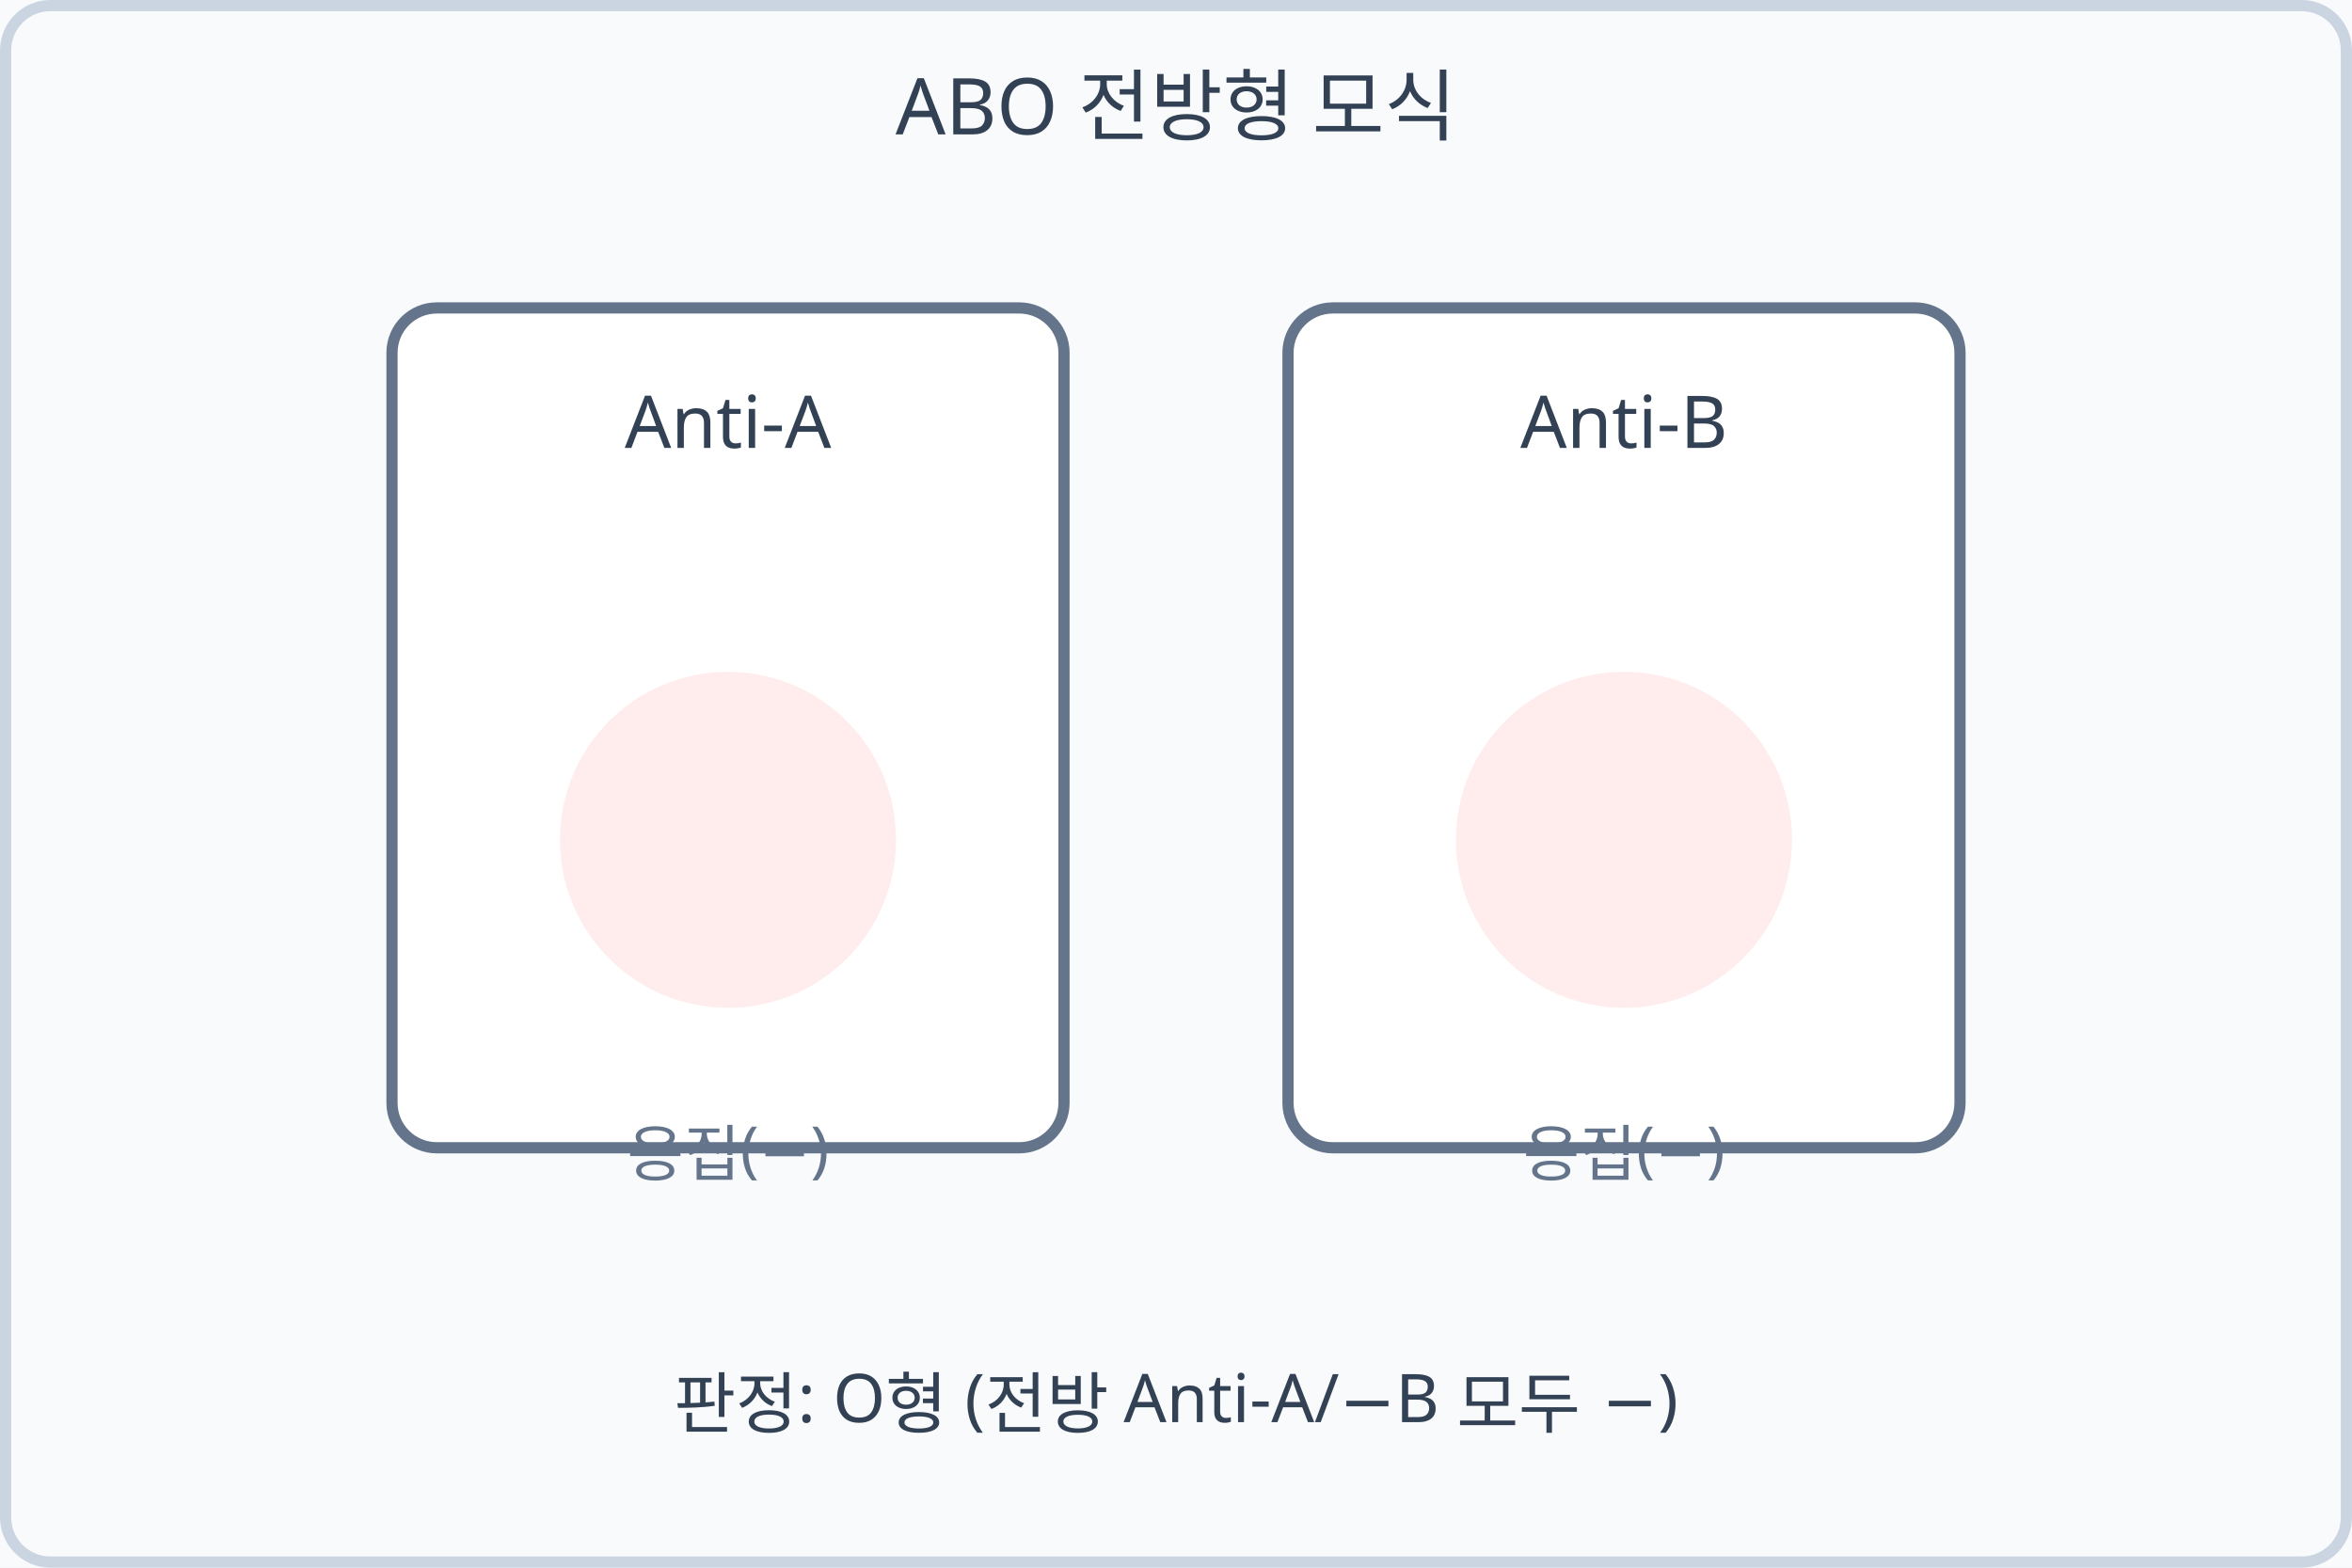
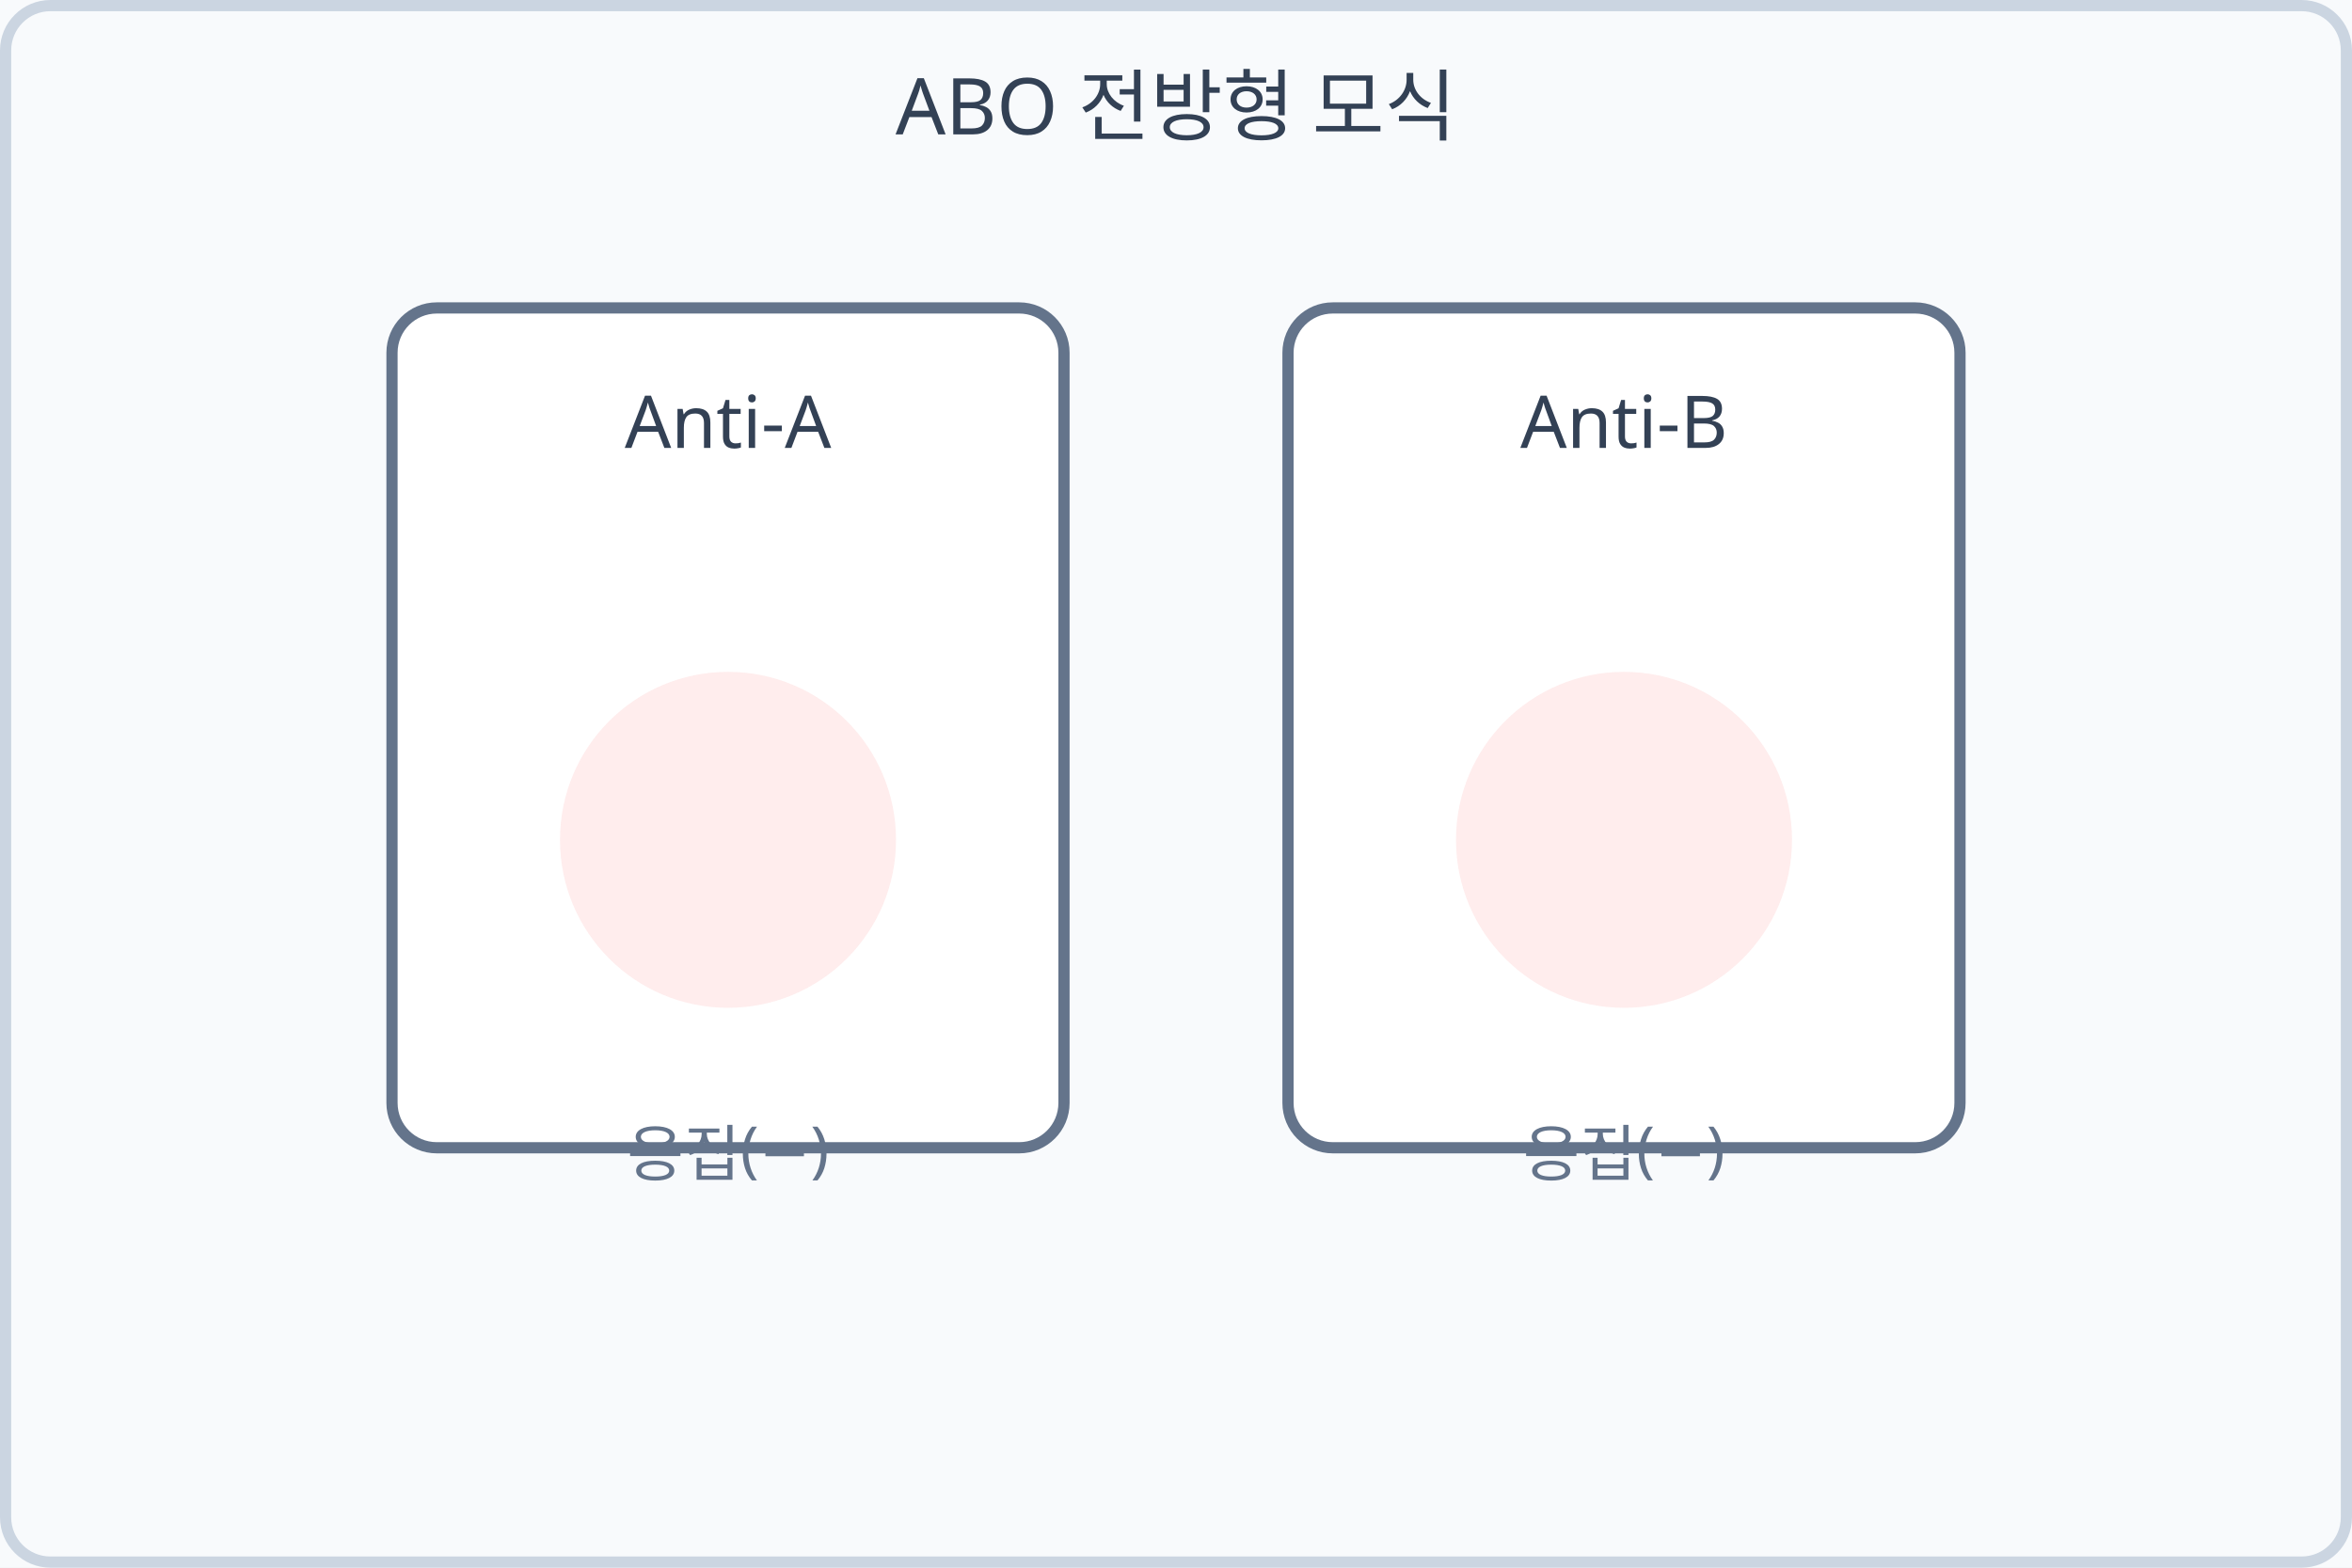
<svg xmlns="http://www.w3.org/2000/svg" width="420" height="280" viewBox="0 0 420 280" role="img">
  <rect width="100%" height="100%" fill="#f8fafc" />
  <rect x="1" y="1" width="418" height="278" fill="none" stroke="#cbd5e1" stroke-width="2" rx="8" />
  <text x="210" y="24" text-anchor="middle" font-size="14" font-family="sans-serif" fill="#334155">ABO 전방형 모식</text>
  <rect x="70" y="55" width="120" height="150" rx="8" fill="#fff" stroke="#64748b" stroke-width="2" />
  <text x="130" y="80" text-anchor="middle" font-size="13" font-family="sans-serif" fill="#334155">Anti-A</text>
  <circle cx="130" cy="150" r="30" fill="#fecaca" opacity="0.35" />
  <text x="130" y="210" text-anchor="middle" font-size="11" font-family="sans-serif" fill="#64748b">응집(−)</text>
  <rect x="230" y="55" width="120" height="150" rx="8" fill="#fff" stroke="#64748b" stroke-width="2" />
  <text x="290" y="80" text-anchor="middle" font-size="13" font-family="sans-serif" fill="#334155">Anti-B</text>
  <circle cx="290" cy="150" r="30" fill="#fecaca" opacity="0.35" />
  <text x="290" y="210" text-anchor="middle" font-size="11" font-family="sans-serif" fill="#64748b">응집(−)</text>
-   <text x="210" y="255" text-anchor="middle" font-size="12" font-family="sans-serif" fill="#334155">판정: O형 (전방 Anti-A/−B 모두 −)</text>
</svg>
